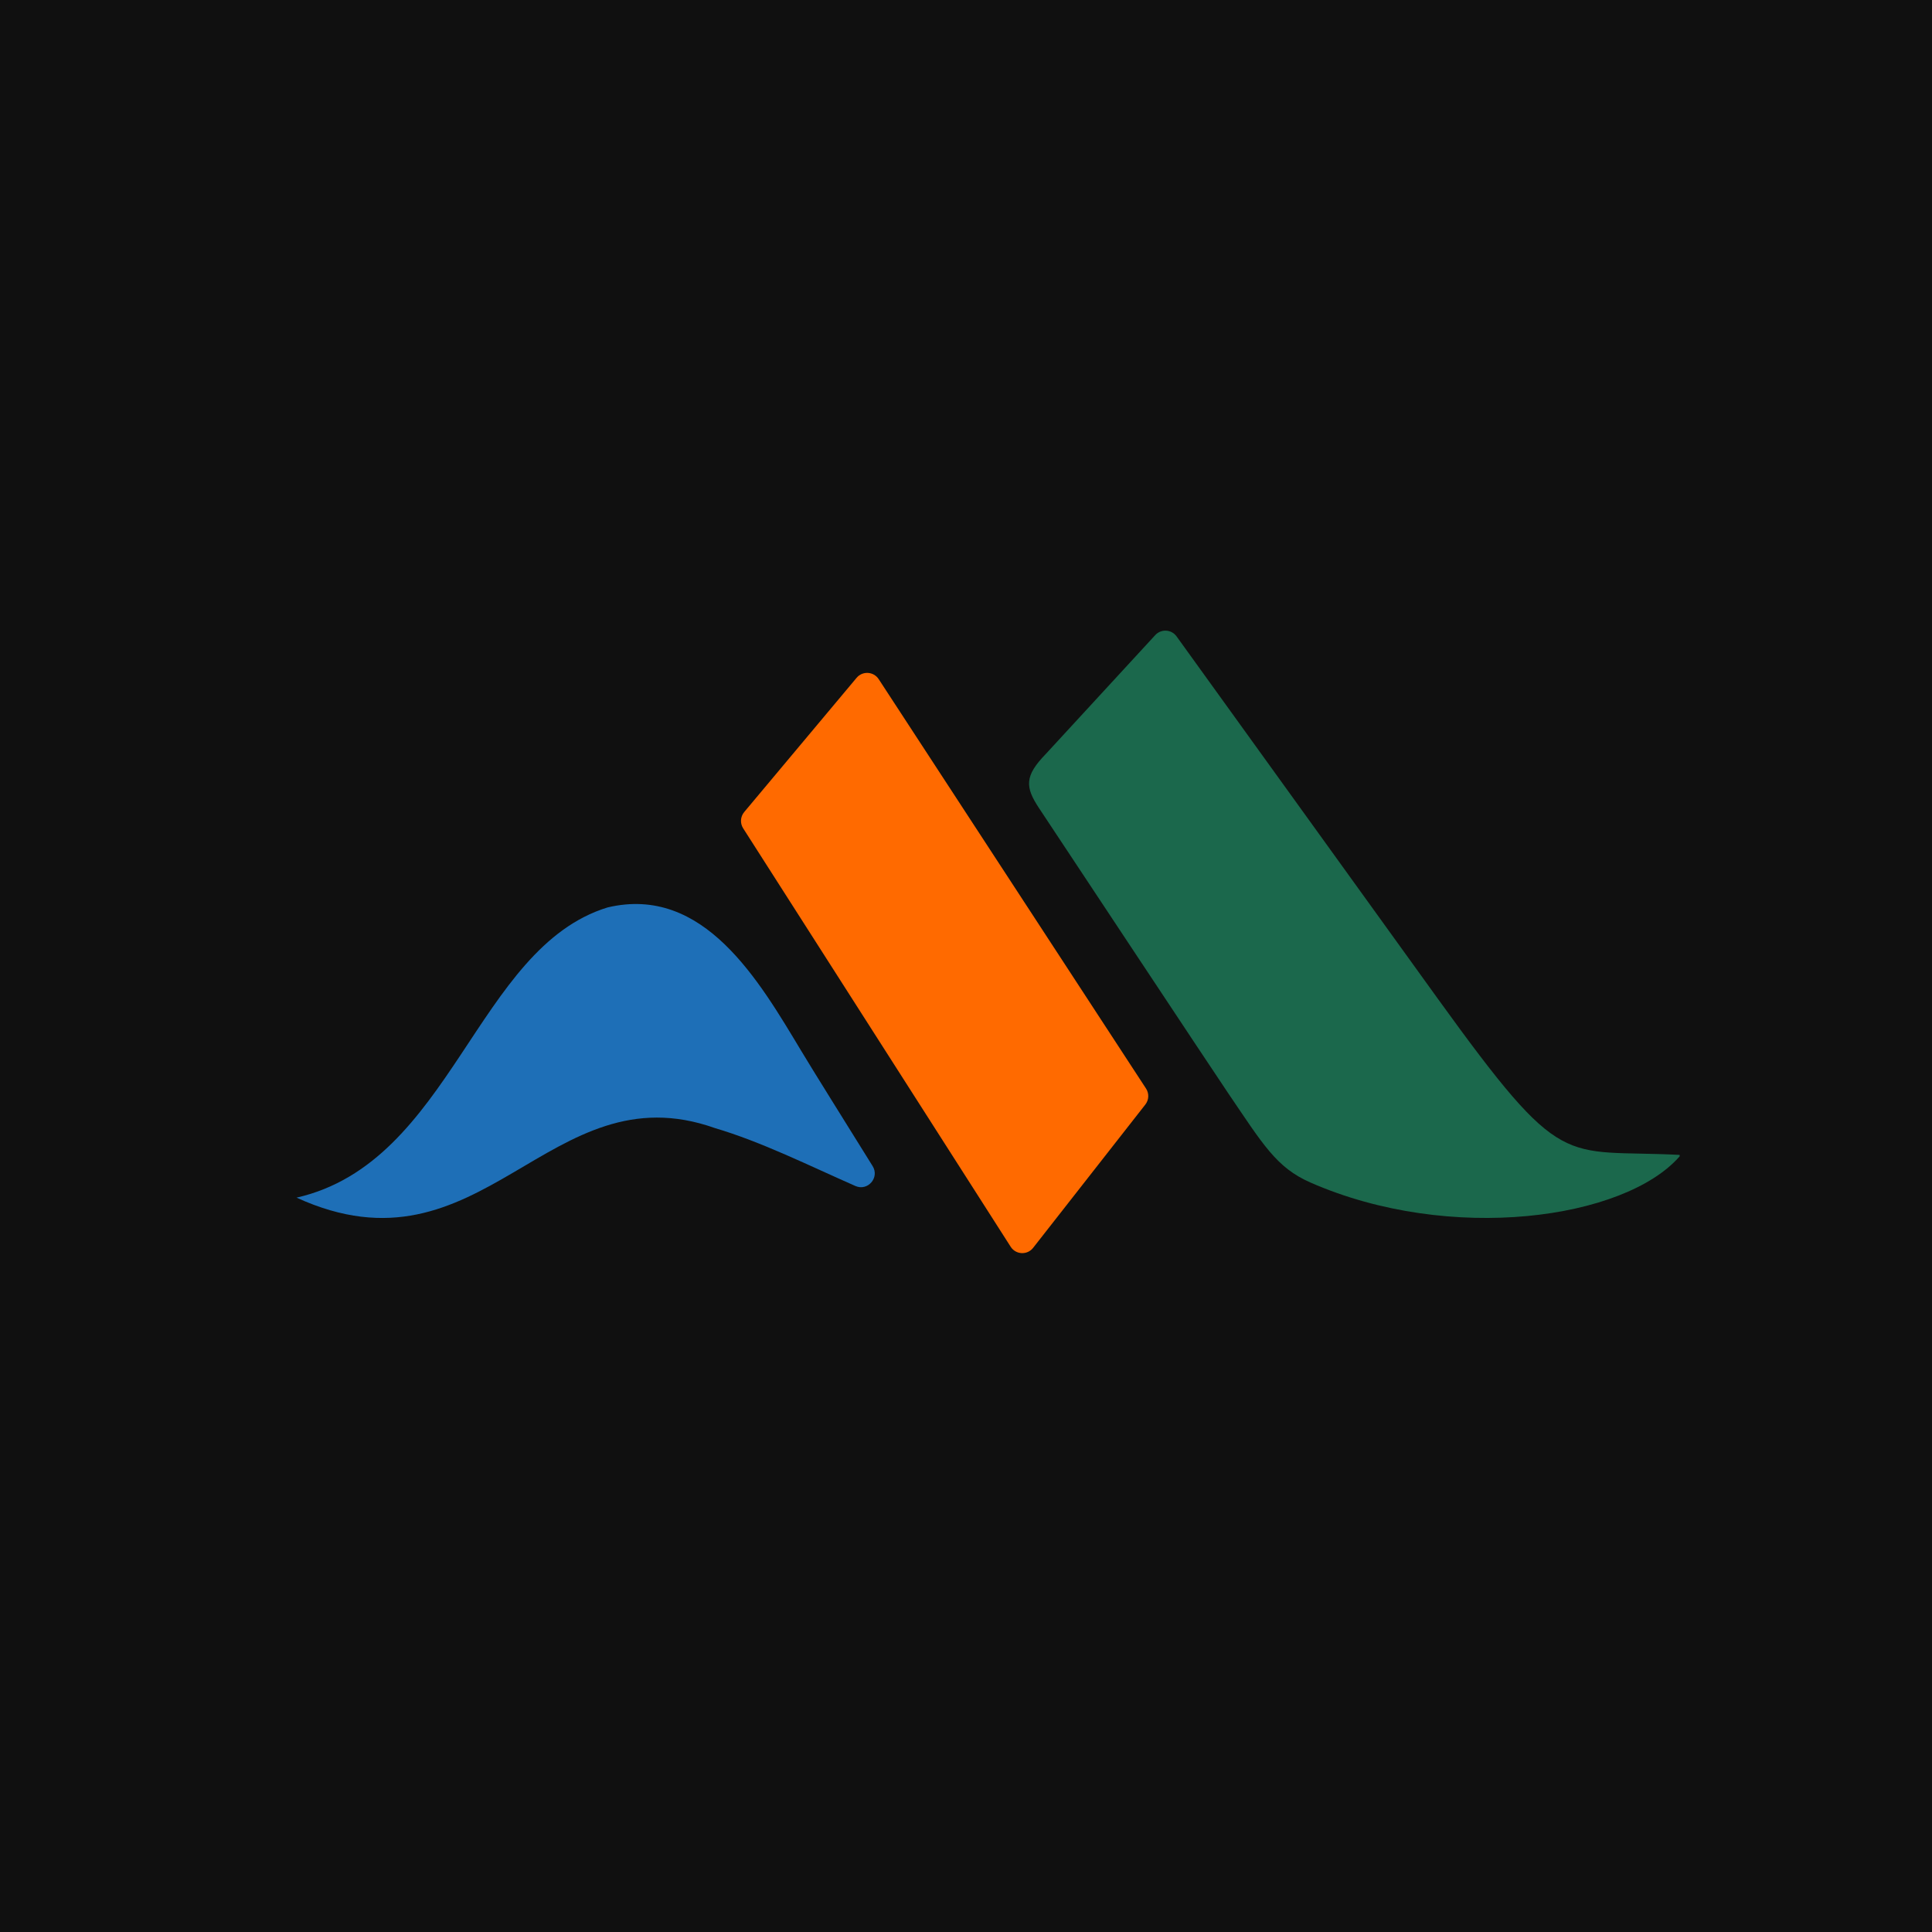
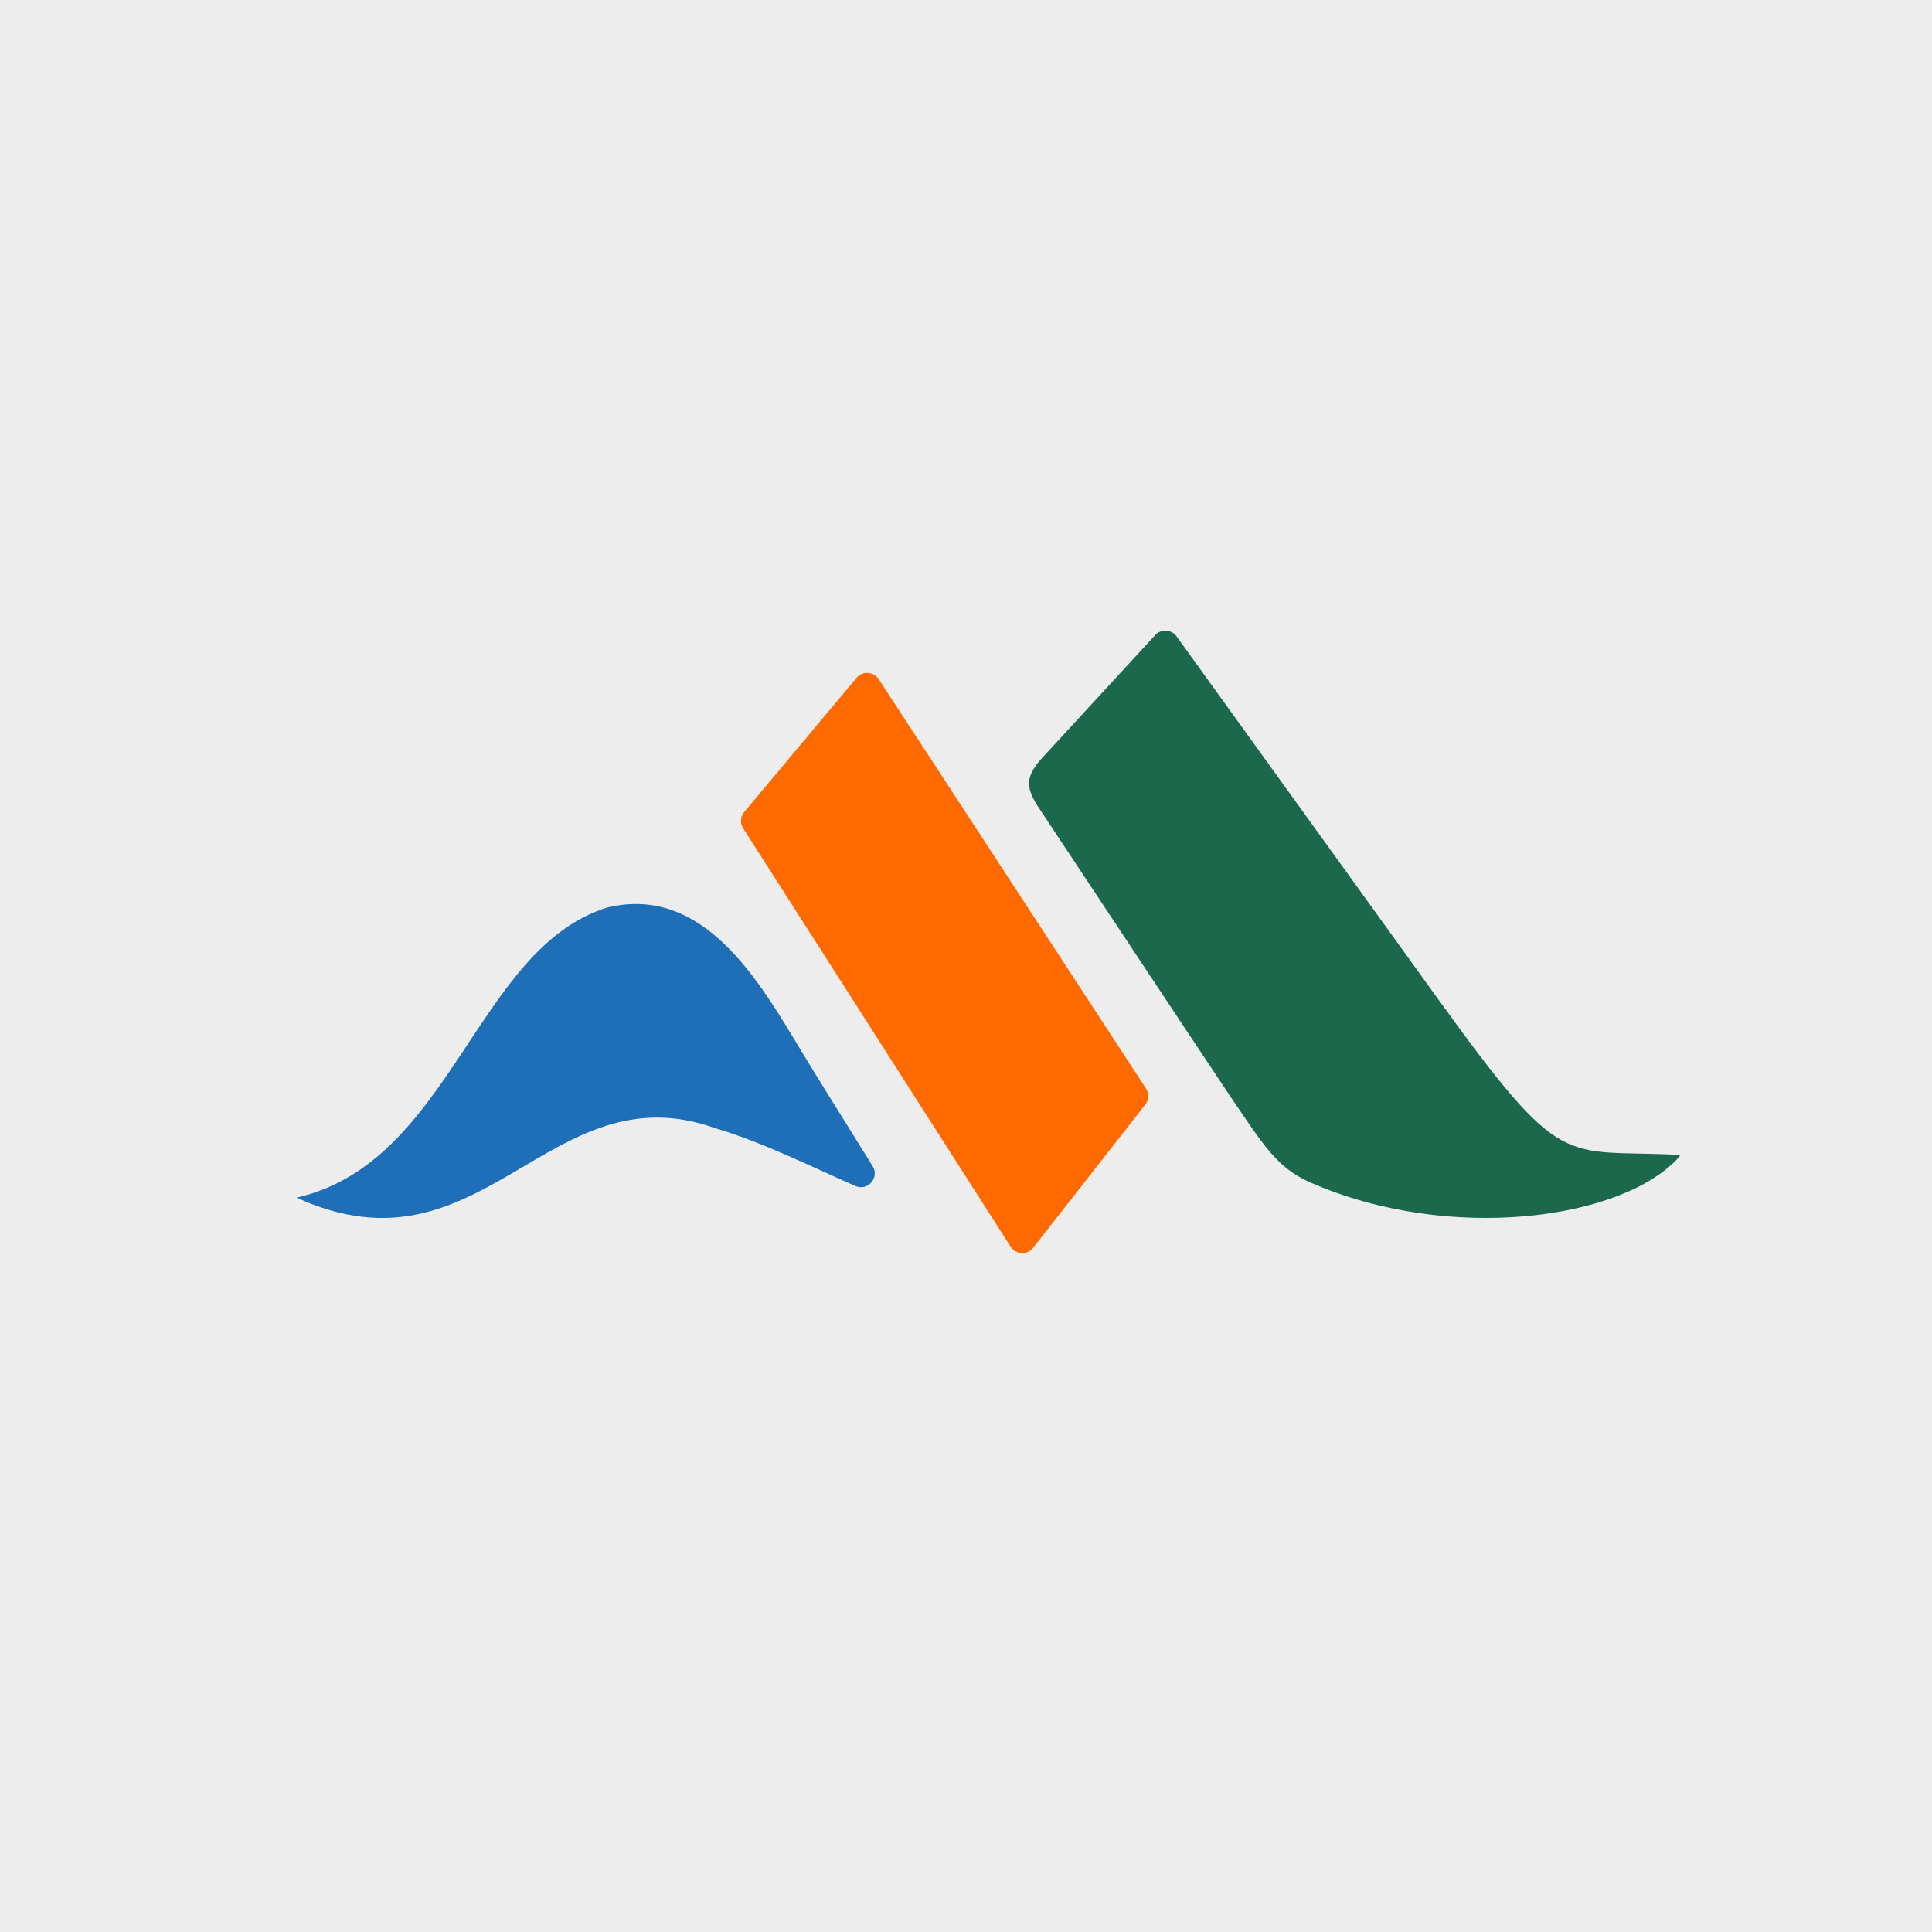
<svg xmlns="http://www.w3.org/2000/svg" viewBox="0 0 512 512">
-   <rect width="512" height="512" fill="#101010" />
+   <rect width="512" height="512" fill="#ededed" />
  <svg x="56" y="167" width="400" height="177" viewBox="380 0 860 380" preserveAspectRatio="xMidYMid meet">
    <path d="M683.63 103.35L747.66 26.88C751.04 22.84 757.37 23.22 760.25 27.63L912.57 260.89C914.41 263.7 914.25 267.37 912.18 270.02L848.25 351.66C844.92 355.92 838.37 355.61 835.46 351.05L683.03 112.62C681.18 109.73 681.43 105.98 683.63 103.36V103.35Z" fill="#FF6A00" />
    <path d="M929.97 3.26C927.07 -0.77 921.2 -1.12 917.83 2.53L855.42 70.32C843.26 82.86 843.69 89.13 851.57 101.07C855.48 107 951.78 252.37 959.02 263.01C979.26 292.79 986.79 305.92 1006.31 314.47C1085.94 349.37 1185.33 335.45 1216.65 299.49L1216.61 298.7C1148.99 295.25 1150.98 309.65 1078.75 209.61L929.97 3.26Z" fill="#1B684C" />
    <path d="M666.92 283.42C572.14 249.74 534.59 371.6 428.57 323.06C517 302.94 530.81 180.77 605.76 157.71C660.71 144.67 692.24 199.77 716.24 239.62C722.02 249.35 742.62 282.27 756.8 305.08C760.87 311.62 754.05 319.52 747 316.43C720.59 304.82 693.42 291.23 666.92 283.42Z" fill="#1E6FB7" />
  </svg>
</svg>
